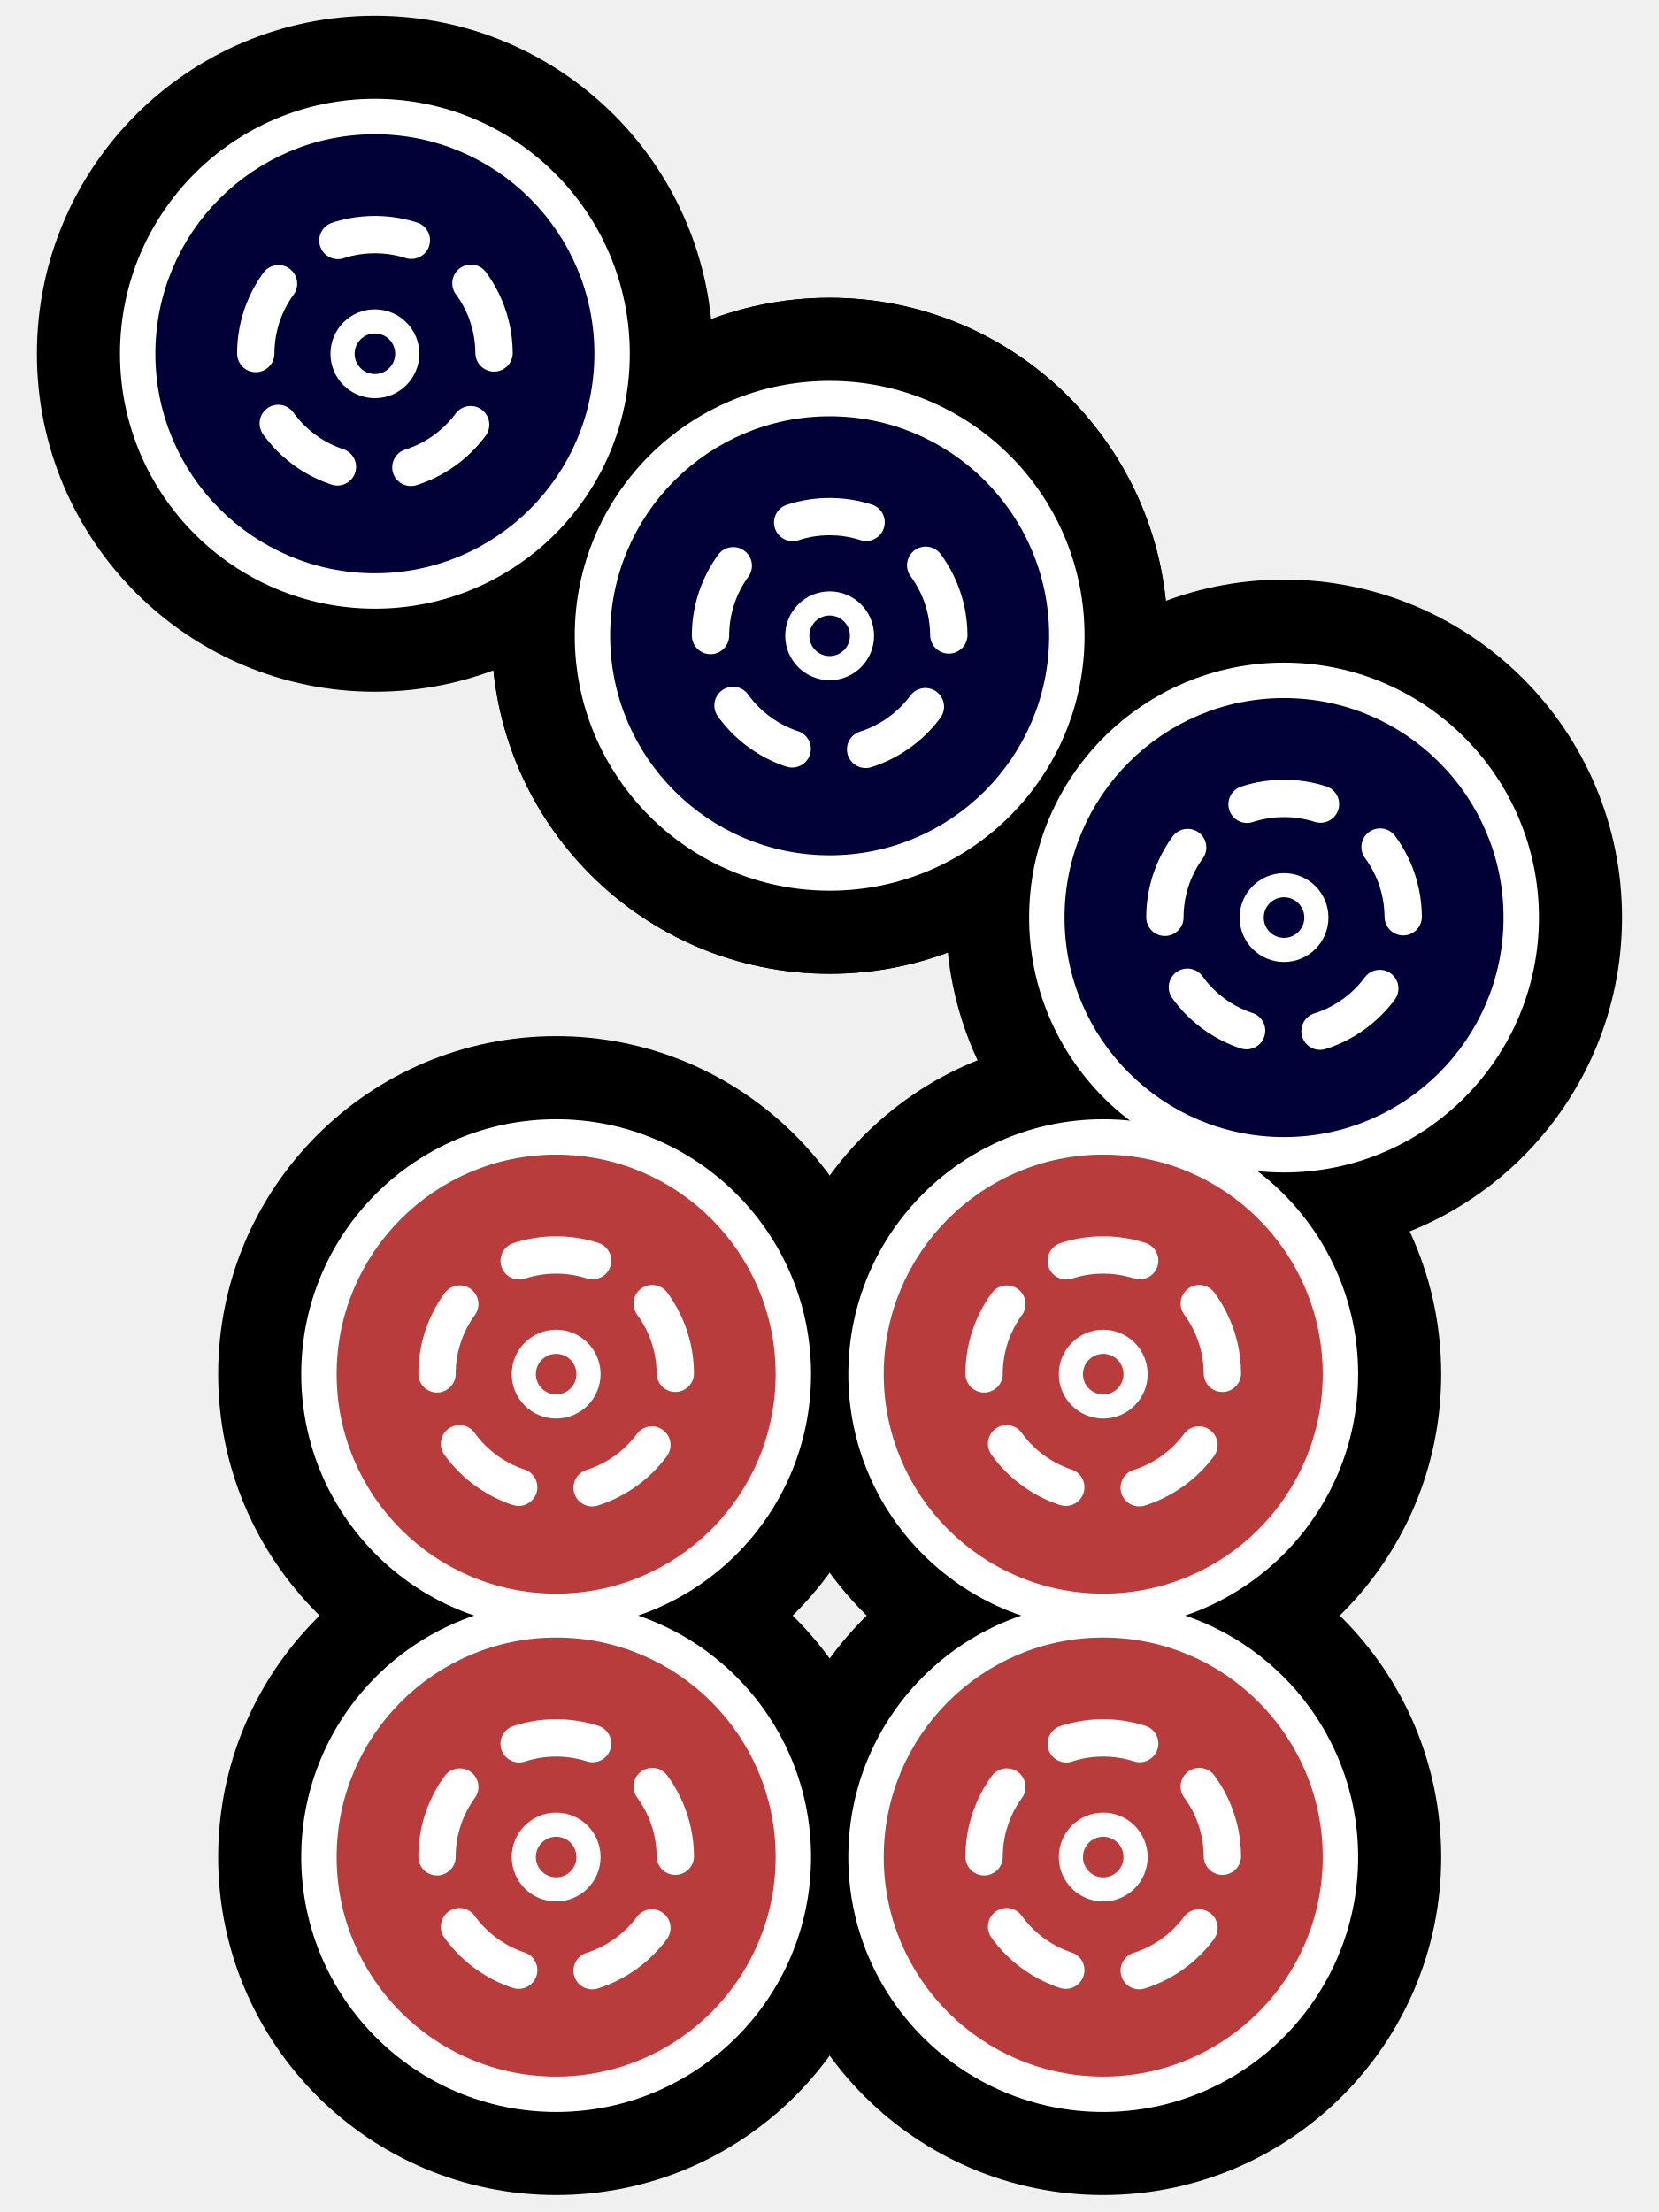
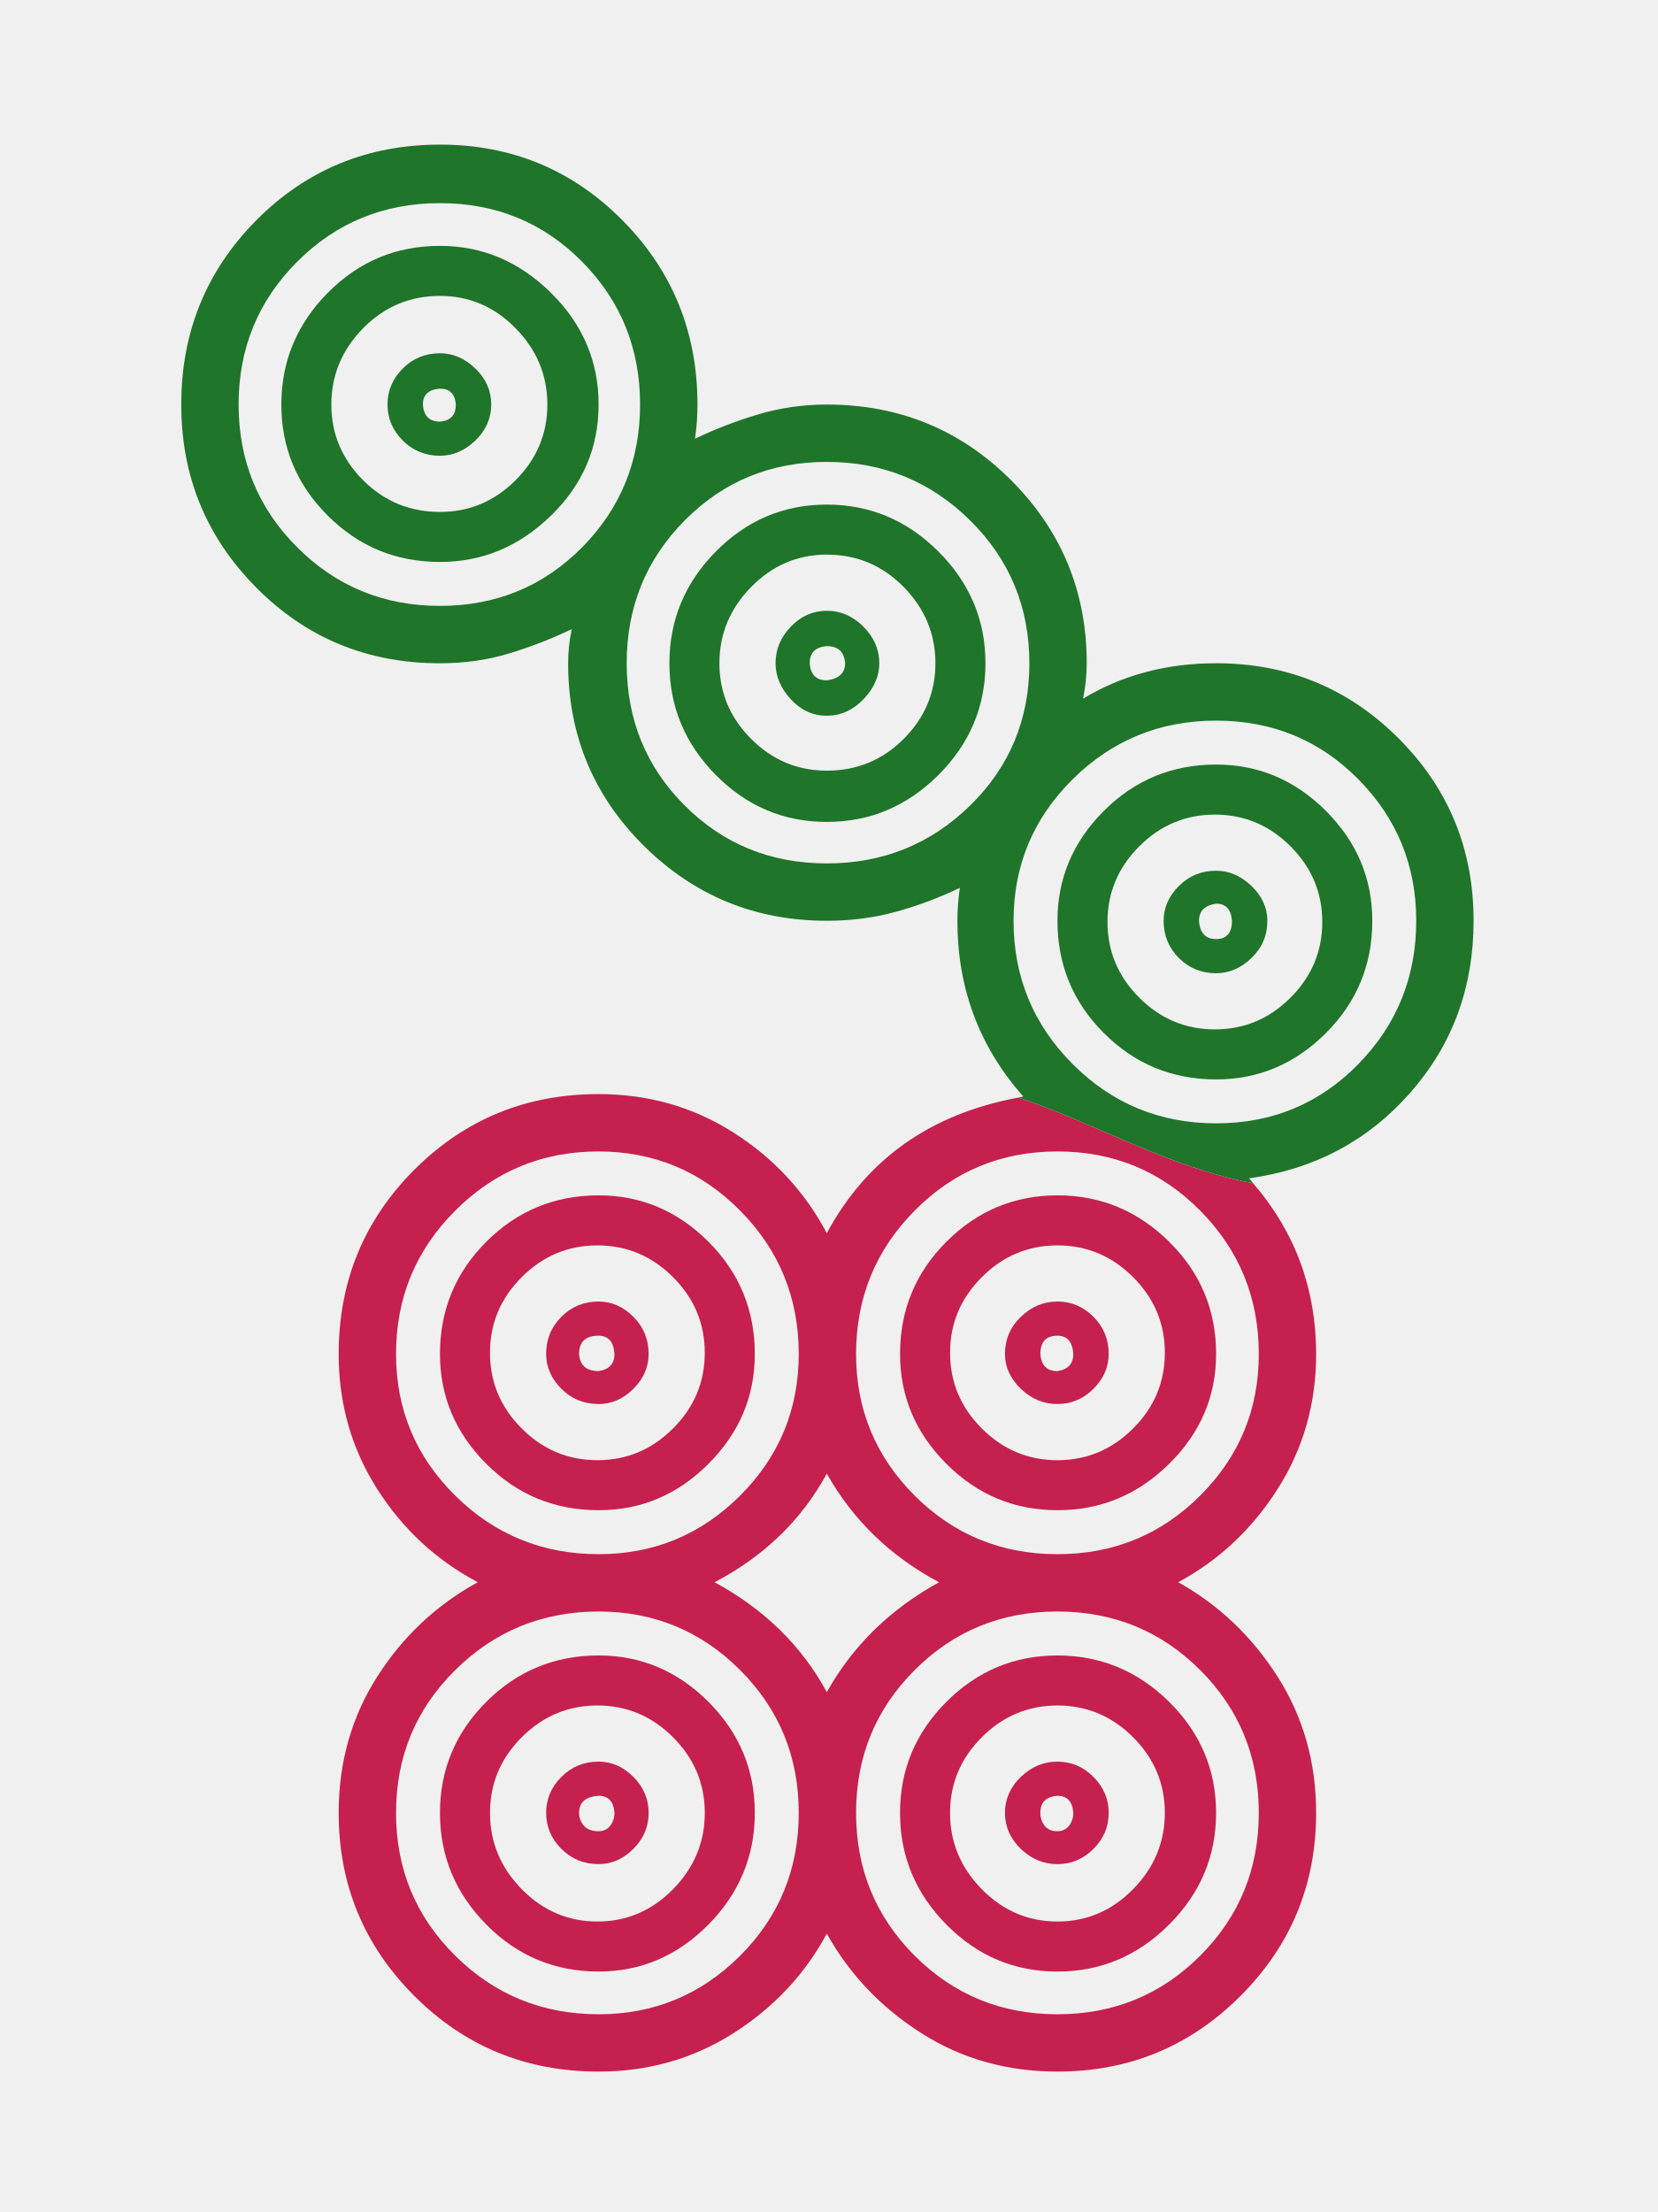
- <svg xmlns="http://www.w3.org/2000/svg" xmlns:ns1="http://www.openswatchbook.org/uri/2009/osb" width="300" height="400" viewBox="0 0 300 400" id="svg2" version="1.1">
-   <defs id="defs4">
-     <linearGradient id="linearGradient10055" ns1:paint="solid">
-       <stop style="stop-color:#000000;stop-opacity:1;" offset="0" id="stop10057" />
-     </linearGradient>
-     <marker orient="auto" refY="0" refX="0" id="Arrow1Lstart" style="overflow:visible">
-       <path id="path4978" d="M 0,0 5,-5 -12.5,0 5,5 0,0 Z" style="fill:#000000;fill-opacity:1;fill-rule:evenodd;stroke:#ff5c00;stroke-width:1pt;stroke-opacity:1" transform="matrix(0.8,0,0,0.8,10,0)" />
-     </marker>
-     <clipPath clipPathUnits="userSpaceOnUse" id="clipPath4243">
-       <circle style="opacity:1;fill:#000000;fill-opacity:0.297;fill-rule:nonzero;stroke:#000000;stroke-width:19.133;stroke-linecap:butt;stroke-linejoin:round;stroke-miterlimit:4;stroke-dasharray:none;stroke-dashoffset:0;stroke-opacity:1" id="circle4245" cx="-264.66" cy="-198.207" r="293.954" />
-     </clipPath>
-     <clipPath clipPathUnits="userSpaceOnUse" id="clipPath7847">
-       <ellipse style="opacity:1;fill:#822600;fill-opacity:1;fill-rule:nonzero;stroke:none;stroke-width:12;stroke-linecap:round;stroke-linejoin:round;stroke-miterlimit:4;stroke-dasharray:none;stroke-dashoffset:0;stroke-opacity:1" id="ellipse7849" cx="394" cy="552.362" rx="349.495" ry="216" />
-     </clipPath>
-     <clipPath clipPathUnits="userSpaceOnUse" id="clipPath4243-1">
-       <circle style="opacity:1;fill:#000000;fill-opacity:0.297;fill-rule:nonzero;stroke:#000000;stroke-width:19.133;stroke-linecap:butt;stroke-linejoin:round;stroke-miterlimit:4;stroke-dasharray:none;stroke-dashoffset:0;stroke-opacity:1" id="circle4245-4" cx="-264.66" cy="-198.207" r="293.954" />
-     </clipPath>
-     <clipPath clipPathUnits="userSpaceOnUse" id="clipPath7876">
-       <circle style="opacity:1;fill:#000000;fill-opacity:0.297;fill-rule:nonzero;stroke:#000000;stroke-width:19.133;stroke-linecap:butt;stroke-linejoin:round;stroke-miterlimit:4;stroke-dasharray:none;stroke-dashoffset:0;stroke-opacity:1" id="circle7878" cx="-264.66" cy="-198.207" r="293.954" />
-     </clipPath>
-     <clipPath clipPathUnits="userSpaceOnUse" id="clipPath14693">
-       <rect style="opacity:1;fill:#a53c3c;fill-opacity:1;fill-rule:nonzero;stroke:none;stroke-width:8;stroke-linecap:round;stroke-linejoin:round;stroke-miterlimit:4;stroke-dasharray:none;stroke-dashoffset:0;stroke-opacity:1" id="rect14695" width="131.784" height="168.821" x="-332.596" y="383.498" rx="1.255" ry="3.751" transform="matrix(0.9993908,-0.03489951,0.03489951,0.9993908,0,0)" />
-     </clipPath>
-     <clipPath clipPathUnits="userSpaceOnUse" id="clipPath14952">
-       <ellipse style="opacity:1;fill:#a53c3c;fill-opacity:1;fill-rule:nonzero;stroke:none;stroke-width:7;stroke-linecap:round;stroke-linejoin:round;stroke-miterlimit:4;stroke-dasharray:none;stroke-dashoffset:0;stroke-opacity:1" id="ellipse14954" cx="-271.344" cy="647.256" rx="69.057" ry="116.911" transform="matrix(0.9993908,-0.03489951,0.03489951,0.9993908,0,0)" />
-     </clipPath>
-     <pattern y="0" x="0" height="6" width="6" patternUnits="userSpaceOnUse" id="EMFhbasepattern" />
-   </defs>
-   <g id="layer1" transform="translate(0,-652.3622)">
-     <g id="g8444" transform="translate(1.1865232e-8,-3009.774)">
-       <circle r="61.118" cy="3997.95" cx="100.568" id="circle8248" style="opacity:1;fill:#000000;fill-opacity:1;fill-rule:nonzero;stroke:none;stroke-width:8;stroke-linecap:round;stroke-linejoin:round;stroke-miterlimit:4;stroke-dasharray:none;stroke-dashoffset:0;stroke-opacity:1" />
-       <circle style="opacity:1;fill:#000000;fill-opacity:1;fill-rule:nonzero;stroke:none;stroke-width:8;stroke-linecap:round;stroke-linejoin:round;stroke-miterlimit:4;stroke-dasharray:none;stroke-dashoffset:0;stroke-opacity:1" id="circle8250" cx="199.498" cy="3997.95" r="61.118" />
-       <circle r="61.118" cy="3910.622" cx="199.498" id="circle8252" style="opacity:1;fill:#000000;fill-opacity:1;fill-rule:nonzero;stroke:none;stroke-width:8;stroke-linecap:round;stroke-linejoin:round;stroke-miterlimit:4;stroke-dasharray:none;stroke-dashoffset:0;stroke-opacity:1" />
-       <circle style="opacity:1;fill:#000000;fill-opacity:1;fill-rule:nonzero;stroke:none;stroke-width:8;stroke-linecap:round;stroke-linejoin:round;stroke-miterlimit:4;stroke-dasharray:none;stroke-dashoffset:0;stroke-opacity:1" id="circle8254" cx="232.193" cy="3828.062" r="61.118" />
-       <g id="g8256" transform="matrix(1.022735,0,0,1.022735,360.6843,3280.58)">
-         <circle r="59.759" cy="485.489" cx="-205.976" id="circle8258" style="opacity:1;fill:#000000;fill-opacity:1;fill-rule:nonzero;stroke:none;stroke-width:8;stroke-linecap:round;stroke-linejoin:round;stroke-miterlimit:4;stroke-dasharray:none;stroke-dashoffset:0;stroke-opacity:1" />
-         <circle r="45.07" cy="485.489" cx="-205.976" id="circle8260" style="opacity:1;fill:#ffffff;fill-opacity:1;fill-rule:nonzero;stroke:none;stroke-width:8;stroke-linecap:round;stroke-linejoin:round;stroke-miterlimit:4;stroke-dasharray:none;stroke-dashoffset:0;stroke-opacity:1" />
-         <circle r="38.811" cy="485.489" cx="-205.976" id="circle8262" style="opacity:1;fill:#000037;fill-opacity:1;fill-rule:nonzero;stroke:none;stroke-width:8;stroke-linecap:round;stroke-linejoin:round;stroke-miterlimit:4;stroke-dasharray:none;stroke-dashoffset:0;stroke-opacity:1" />
-         <path style="opacity:1;fill:none;fill-opacity:0.297;fill-rule:nonzero;stroke:#ffffff;stroke-width:6.6;stroke-linecap:round;stroke-linejoin:round;stroke-miterlimit:4;stroke-dasharray:13.201, 13.201;stroke-dashoffset:0;stroke-opacity:1" id="path8264" d="m -188.246,-484.058 a 21.069,21.069 0 0 1 -20.673,21.065 21.069,21.069 0 0 1 -21.45,-20.273 21.069,21.069 0 0 1 19.866,-21.827 21.069,21.069 0 0 1 22.197,19.452" transform="matrix(0.9999763,-0.00689127,-0.00689127,-0.9999763,0,0)" />
-         <circle r="7.853" cy="485.489" cx="-205.976" id="circle8266" style="opacity:1;fill:#ffffff;fill-opacity:1;fill-rule:nonzero;stroke:none;stroke-width:8;stroke-linecap:round;stroke-linejoin:round;stroke-miterlimit:4;stroke-dasharray:none;stroke-dashoffset:0;stroke-opacity:1" />
-         <circle r="3.586" cy="485.489" cx="-205.976" id="circle8268" style="opacity:1;fill:#000037;fill-opacity:1;fill-rule:nonzero;stroke:none;stroke-width:8;stroke-linecap:round;stroke-linejoin:round;stroke-miterlimit:4;stroke-dasharray:none;stroke-dashoffset:0;stroke-opacity:1" />
-       </g>
-       <circle r="61.118" cy="3777.107" cx="150.026" id="circle8270" style="opacity:1;fill:#000000;fill-opacity:1;fill-rule:nonzero;stroke:none;stroke-width:8;stroke-linecap:round;stroke-linejoin:round;stroke-miterlimit:4;stroke-dasharray:none;stroke-dashoffset:0;stroke-opacity:1" />
-       <circle style="opacity:1;fill:#000000;fill-opacity:1;fill-rule:nonzero;stroke:none;stroke-width:8;stroke-linecap:round;stroke-linejoin:round;stroke-miterlimit:4;stroke-dasharray:none;stroke-dashoffset:0;stroke-opacity:1" id="circle8272" cx="100.568" cy="3910.622" r="61.118" />
-       <circle style="opacity:1;fill:#ffffff;fill-opacity:1;fill-rule:nonzero;stroke:none;stroke-width:8;stroke-linecap:round;stroke-linejoin:round;stroke-miterlimit:4;stroke-dasharray:none;stroke-dashoffset:0;stroke-opacity:1" id="circle8274" cx="100.568" cy="3910.622" r="46.095" />
-       <circle style="opacity:1;fill:#b93c3c;fill-opacity:1;fill-rule:nonzero;stroke:none;stroke-width:8;stroke-linecap:round;stroke-linejoin:round;stroke-miterlimit:4;stroke-dasharray:none;stroke-dashoffset:0;stroke-opacity:1" id="circle8276" cx="100.568" cy="3910.622" r="39.693" />
-       <path transform="matrix(0.9999763,-0.00689127,-0.00689127,-0.9999763,0,0)" d="m 95.166,-3911.222 a 21.548,21.548 0 0 1 -21.143,21.544 21.548,21.548 0 0 1 -21.938,-20.734 21.548,21.548 0 0 1 20.318,-22.324 21.548,21.548 0 0 1 22.702,19.895" id="path8278" style="opacity:1;fill:none;fill-opacity:0.297;fill-rule:nonzero;stroke:#ffffff;stroke-width:6.75;stroke-linecap:round;stroke-linejoin:round;stroke-miterlimit:4;stroke-dasharray:13.501, 13.501;stroke-dashoffset:0;stroke-opacity:1" />
-       <circle style="opacity:1;fill:#ffffff;fill-opacity:1;fill-rule:nonzero;stroke:none;stroke-width:8;stroke-linecap:round;stroke-linejoin:round;stroke-miterlimit:4;stroke-dasharray:none;stroke-dashoffset:0;stroke-opacity:1" id="circle8280" cx="100.568" cy="3910.622" r="8.032" />
-       <circle style="opacity:1;fill:#b93c3c;fill-opacity:1;fill-rule:nonzero;stroke:none;stroke-width:8;stroke-linecap:round;stroke-linejoin:round;stroke-miterlimit:4;stroke-dasharray:none;stroke-dashoffset:0;stroke-opacity:1" id="circle8282" cx="100.568" cy="3910.622" r="3.668" />
-       <circle r="61.118" cy="3726.107" cx="67.791" id="circle8284" style="opacity:1;fill:#000000;fill-opacity:1;fill-rule:nonzero;stroke:none;stroke-width:8;stroke-linecap:round;stroke-linejoin:round;stroke-miterlimit:4;stroke-dasharray:none;stroke-dashoffset:0;stroke-opacity:1" />
-       <circle r="46.095" cy="3726.107" cx="67.791" id="circle8286" style="opacity:1;fill:#ffffff;fill-opacity:1;fill-rule:nonzero;stroke:none;stroke-width:8;stroke-linecap:round;stroke-linejoin:round;stroke-miterlimit:4;stroke-dasharray:none;stroke-dashoffset:0;stroke-opacity:1" />
-       <circle r="39.693" cy="3726.107" cx="67.791" id="circle8288" style="opacity:1;fill:#000037;fill-opacity:1;fill-rule:nonzero;stroke:none;stroke-width:8;stroke-linecap:round;stroke-linejoin:round;stroke-miterlimit:4;stroke-dasharray:none;stroke-dashoffset:0;stroke-opacity:1" />
-       <path style="opacity:1;fill:none;fill-opacity:0.297;fill-rule:nonzero;stroke:#ffffff;stroke-width:6.75;stroke-linecap:round;stroke-linejoin:round;stroke-miterlimit:4;stroke-dasharray:13.501, 13.501;stroke-dashoffset:0;stroke-opacity:1" id="path8290" d="m 63.661,-3726.485 a 21.548,21.548 0 0 1 -21.143,21.544 21.548,21.548 0 0 1 -21.938,-20.734 21.548,21.548 0 0 1 20.318,-22.323 21.548,21.548 0 0 1 22.702,19.895" transform="matrix(0.9999763,-0.00689127,-0.00689127,-0.9999763,0,0)" />
-       <circle r="8.032" cy="3726.107" cx="67.791" id="circle8292" style="opacity:1;fill:#ffffff;fill-opacity:1;fill-rule:nonzero;stroke:none;stroke-width:8;stroke-linecap:round;stroke-linejoin:round;stroke-miterlimit:4;stroke-dasharray:none;stroke-dashoffset:0;stroke-opacity:1" />
-       <circle r="3.668" cy="3726.107" cx="67.791" id="circle8294" style="opacity:1;fill:#000037;fill-opacity:1;fill-rule:nonzero;stroke:none;stroke-width:8;stroke-linecap:round;stroke-linejoin:round;stroke-miterlimit:4;stroke-dasharray:none;stroke-dashoffset:0;stroke-opacity:1" />
-       <circle r="46.095" cy="3777.107" cx="150.026" id="circle8296" style="opacity:1;fill:#ffffff;fill-opacity:1;fill-rule:nonzero;stroke:none;stroke-width:8;stroke-linecap:round;stroke-linejoin:round;stroke-miterlimit:4;stroke-dasharray:none;stroke-dashoffset:0;stroke-opacity:1" />
-       <circle r="39.693" cy="3777.107" cx="150.026" id="circle8298" style="opacity:1;fill:#000037;fill-opacity:1;fill-rule:nonzero;stroke:none;stroke-width:8;stroke-linecap:round;stroke-linejoin:round;stroke-miterlimit:4;stroke-dasharray:none;stroke-dashoffset:0;stroke-opacity:1" />
-       <path style="opacity:1;fill:none;fill-opacity:0.297;fill-rule:nonzero;stroke:#ffffff;stroke-width:6.75;stroke-linecap:round;stroke-linejoin:round;stroke-miterlimit:4;stroke-dasharray:13.501, 13.501;stroke-dashoffset:0;stroke-opacity:1" id="path8300" d="m 145.542,-3778.051 a 21.548,21.548 0 0 1 -21.143,21.544 21.548,21.548 0 0 1 -21.938,-20.734 21.548,21.548 0 0 1 20.318,-22.323 21.548,21.548 0 0 1 22.702,19.894" transform="matrix(0.9999763,-0.00689127,-0.00689127,-0.9999763,0,0)" />
-       <circle r="8.032" cy="3777.107" cx="150.026" id="circle8302" style="opacity:1;fill:#ffffff;fill-opacity:1;fill-rule:nonzero;stroke:none;stroke-width:8;stroke-linecap:round;stroke-linejoin:round;stroke-miterlimit:4;stroke-dasharray:none;stroke-dashoffset:0;stroke-opacity:1" />
-       <circle r="3.668" cy="3777.107" cx="150.026" id="circle8304" style="opacity:1;fill:#000037;fill-opacity:1;fill-rule:nonzero;stroke:none;stroke-width:8;stroke-linecap:round;stroke-linejoin:round;stroke-miterlimit:4;stroke-dasharray:none;stroke-dashoffset:0;stroke-opacity:1" />
-       <circle style="opacity:1;fill:#ffffff;fill-opacity:1;fill-rule:nonzero;stroke:none;stroke-width:8;stroke-linecap:round;stroke-linejoin:round;stroke-miterlimit:4;stroke-dasharray:none;stroke-dashoffset:0;stroke-opacity:1" id="circle8306" cx="232.193" cy="3828.062" r="46.095" />
-       <circle style="opacity:1;fill:#000037;fill-opacity:1;fill-rule:nonzero;stroke:none;stroke-width:8;stroke-linecap:round;stroke-linejoin:round;stroke-miterlimit:4;stroke-dasharray:none;stroke-dashoffset:0;stroke-opacity:1" id="circle8308" cx="232.193" cy="3828.062" r="39.693" />
-       <path transform="matrix(0.9999763,-0.00689127,-0.00689127,-0.9999763,0,0)" d="m 227.357,-3829.572 a 21.548,21.548 0 0 1 -21.143,21.544 21.548,21.548 0 0 1 -21.938,-20.734 21.548,21.548 0 0 1 20.318,-22.323 21.548,21.548 0 0 1 22.702,19.894" id="path8310" style="opacity:1;fill:none;fill-opacity:0.297;fill-rule:nonzero;stroke:#ffffff;stroke-width:6.75;stroke-linecap:round;stroke-linejoin:round;stroke-miterlimit:4;stroke-dasharray:13.501, 13.501;stroke-dashoffset:0;stroke-opacity:1" />
-       <circle style="opacity:1;fill:#ffffff;fill-opacity:1;fill-rule:nonzero;stroke:none;stroke-width:8;stroke-linecap:round;stroke-linejoin:round;stroke-miterlimit:4;stroke-dasharray:none;stroke-dashoffset:0;stroke-opacity:1" id="circle8312" cx="232.193" cy="3828.062" r="8.032" />
-       <circle style="opacity:1;fill:#000037;fill-opacity:1;fill-rule:nonzero;stroke:none;stroke-width:8;stroke-linecap:round;stroke-linejoin:round;stroke-miterlimit:4;stroke-dasharray:none;stroke-dashoffset:0;stroke-opacity:1" id="circle8314" cx="232.193" cy="3828.062" r="3.668" />
-       <circle r="46.095" cy="3910.622" cx="199.498" id="circle8316" style="opacity:1;fill:#ffffff;fill-opacity:1;fill-rule:nonzero;stroke:none;stroke-width:8;stroke-linecap:round;stroke-linejoin:round;stroke-miterlimit:4;stroke-dasharray:none;stroke-dashoffset:0;stroke-opacity:1" />
-       <circle r="39.693" cy="3910.622" cx="199.498" id="circle8318" style="opacity:1;fill:#b93c3c;fill-opacity:1;fill-rule:nonzero;stroke:none;stroke-width:8;stroke-linecap:round;stroke-linejoin:round;stroke-miterlimit:4;stroke-dasharray:none;stroke-dashoffset:0;stroke-opacity:1" />
-       <path style="opacity:1;fill:none;fill-opacity:0.297;fill-rule:nonzero;stroke:#ffffff;stroke-width:6.75;stroke-linecap:round;stroke-linejoin:round;stroke-miterlimit:4;stroke-dasharray:13.501, 13.501;stroke-dashoffset:0;stroke-opacity:1" id="path8320" d="m 194.093,-3911.904 a 21.548,21.548 0 0 1 -21.143,21.544 21.548,21.548 0 0 1 -21.938,-20.734 21.548,21.548 0 0 1 20.318,-22.323 21.548,21.548 0 0 1 22.702,19.895" transform="matrix(0.9999763,-0.00689127,-0.00689127,-0.9999763,0,0)" />
-       <circle r="8.032" cy="3910.622" cx="199.498" id="circle8322" style="opacity:1;fill:#ffffff;fill-opacity:1;fill-rule:nonzero;stroke:none;stroke-width:8;stroke-linecap:round;stroke-linejoin:round;stroke-miterlimit:4;stroke-dasharray:none;stroke-dashoffset:0;stroke-opacity:1" />
-       <circle r="3.668" cy="3910.622" cx="199.498" id="circle8324" style="opacity:1;fill:#b93c3c;fill-opacity:1;fill-rule:nonzero;stroke:none;stroke-width:8;stroke-linecap:round;stroke-linejoin:round;stroke-miterlimit:4;stroke-dasharray:none;stroke-dashoffset:0;stroke-opacity:1" />
-       <circle r="46.095" cy="3997.95" cx="100.568" id="circle8326" style="opacity:1;fill:#ffffff;fill-opacity:1;fill-rule:nonzero;stroke:none;stroke-width:8;stroke-linecap:round;stroke-linejoin:round;stroke-miterlimit:4;stroke-dasharray:none;stroke-dashoffset:0;stroke-opacity:1" />
-       <circle r="39.693" cy="3997.95" cx="100.568" id="circle8328" style="opacity:1;fill:#b93c3c;fill-opacity:1;fill-rule:nonzero;stroke:none;stroke-width:8;stroke-linecap:round;stroke-linejoin:round;stroke-miterlimit:4;stroke-dasharray:none;stroke-dashoffset:0;stroke-opacity:1" />
-       <path style="opacity:1;fill:none;fill-opacity:0.297;fill-rule:nonzero;stroke:#ffffff;stroke-width:6.75;stroke-linecap:round;stroke-linejoin:round;stroke-miterlimit:4;stroke-dasharray:13.501, 13.501;stroke-dashoffset:0;stroke-opacity:1" id="path8330" d="m 94.564,-3998.548 a 21.548,21.548 0 0 1 -21.143,21.544 21.548,21.548 0 0 1 -21.938,-20.734 21.548,21.548 0 0 1 20.318,-22.323 21.548,21.548 0 0 1 22.702,19.894" transform="matrix(0.9999763,-0.00689127,-0.00689127,-0.9999763,0,0)" />
-       <circle r="8.032" cy="3997.95" cx="100.568" id="circle8332" style="opacity:1;fill:#ffffff;fill-opacity:1;fill-rule:nonzero;stroke:none;stroke-width:8;stroke-linecap:round;stroke-linejoin:round;stroke-miterlimit:4;stroke-dasharray:none;stroke-dashoffset:0;stroke-opacity:1" />
-       <circle r="3.668" cy="3997.95" cx="100.568" id="circle8334" style="opacity:1;fill:#b93c3c;fill-opacity:1;fill-rule:nonzero;stroke:none;stroke-width:8;stroke-linecap:round;stroke-linejoin:round;stroke-miterlimit:4;stroke-dasharray:none;stroke-dashoffset:0;stroke-opacity:1" />
-       <circle style="opacity:1;fill:#ffffff;fill-opacity:1;fill-rule:nonzero;stroke:none;stroke-width:8;stroke-linecap:round;stroke-linejoin:round;stroke-miterlimit:4;stroke-dasharray:none;stroke-dashoffset:0;stroke-opacity:1" id="circle8336" cx="199.498" cy="3997.95" r="46.095" />
-       <circle style="opacity:1;fill:#b93c3c;fill-opacity:1;fill-rule:nonzero;stroke:none;stroke-width:8;stroke-linecap:round;stroke-linejoin:round;stroke-miterlimit:4;stroke-dasharray:none;stroke-dashoffset:0;stroke-opacity:1" id="circle8338" cx="199.498" cy="3997.95" r="39.693" />
-       <path transform="matrix(0.9999763,-0.00689127,-0.00689127,-0.9999763,0,0)" d="m 193.492,-3999.23 a 21.548,21.548 0 0 1 -21.143,21.544 21.548,21.548 0 0 1 -21.938,-20.734 21.548,21.548 0 0 1 20.318,-22.323 21.548,21.548 0 0 1 22.702,19.895" id="path8340" style="opacity:1;fill:none;fill-opacity:0.297;fill-rule:nonzero;stroke:#ffffff;stroke-width:6.75;stroke-linecap:round;stroke-linejoin:round;stroke-miterlimit:4;stroke-dasharray:13.501, 13.501;stroke-dashoffset:0;stroke-opacity:1" />
-       <circle style="opacity:1;fill:#ffffff;fill-opacity:1;fill-rule:nonzero;stroke:none;stroke-width:8;stroke-linecap:round;stroke-linejoin:round;stroke-miterlimit:4;stroke-dasharray:none;stroke-dashoffset:0;stroke-opacity:1" id="circle8342" cx="199.498" cy="3997.95" r="8.032" />
-       <circle style="opacity:1;fill:#b93c3c;fill-opacity:1;fill-rule:nonzero;stroke:none;stroke-width:8;stroke-linecap:round;stroke-linejoin:round;stroke-miterlimit:4;stroke-dasharray:none;stroke-dashoffset:0;stroke-opacity:1" id="circle8344" cx="199.498" cy="3997.95" r="3.668" />
+ <svg xmlns="http://www.w3.org/2000/svg" version="1.1" id="Layer_1" x="0px" y="0px" width="66.334px" height="88.5px" viewBox="0 0 66.334 88.5" enable-background="new 0 0 66.334 88.5" xml:space="preserve">
+   <g>
+     <g>
+       <path fill="#1F7529" d="M37.55,22.069c-1.253-1.254-2.743-1.881-4.468-1.881c-1.726,0-3.207,0.627-4.443,1.881    c-1.237,1.252-1.855,2.742-1.855,4.467c0,1.727,0.618,3.215,1.855,4.469c1.237,1.252,2.718,1.879,4.443,1.879    c1.725,0,3.214-0.627,4.468-1.879c1.253-1.254,1.88-2.742,1.88-4.469C39.43,24.812,38.803,23.321,37.55,22.069z M36.158,29.563    c-0.847,0.848-1.872,1.27-3.076,1.27c-1.172,0-2.181-0.422-3.027-1.27c-0.847-0.846-1.27-1.855-1.27-3.027s0.423-2.189,1.27-3.051    c0.846-0.863,1.855-1.295,3.027-1.295c1.204,0,2.229,0.432,3.076,1.295c0.846,0.861,1.27,1.879,1.27,3.051    S37.004,28.718,36.158,29.563z" />
+       <path fill="#1F7529" d="M17.604,14.134c-0.586,0-1.083,0.203-1.489,0.611c-0.407,0.406-0.61,0.887-0.61,1.439    c0,0.555,0.203,1.033,0.61,1.441c0.407,0.406,0.903,0.609,1.489,0.609c0.521,0,0.993-0.203,1.416-0.609    c0.423-0.408,0.635-0.887,0.635-1.441c0-0.553-0.212-1.033-0.635-1.439C18.596,14.337,18.124,14.134,17.604,14.134z     M17.604,16.868c-0.423,0-0.651-0.227-0.684-0.684c0-0.391,0.228-0.602,0.684-0.635c0.391,0,0.602,0.213,0.635,0.635    C18.238,16.608,18.026,16.837,17.604,16.868z" />
+       <path fill="#1F7529" d="M22.047,11.718c-1.27-1.254-2.751-1.881-4.443-1.881c-1.758,0-3.255,0.627-4.492,1.881    c-1.237,1.252-1.855,2.742-1.855,4.467c0,1.727,0.618,3.207,1.855,4.443c1.237,1.238,2.734,1.855,4.492,1.855    c1.692,0,3.174-0.617,4.443-1.855c1.27-1.236,1.904-2.717,1.904-4.443C23.951,14.46,23.316,12.97,22.047,11.718z M20.631,19.212    c-0.847,0.848-1.855,1.27-3.027,1.27c-1.205,0-2.23-0.422-3.076-1.27c-0.847-0.846-1.27-1.855-1.27-3.027s0.423-2.189,1.27-3.051    c0.846-0.863,1.872-1.295,3.076-1.295c1.172,0,2.181,0.432,3.027,1.295c0.846,0.861,1.27,1.879,1.27,3.051    S21.477,18.366,20.631,19.212z" />
+       <path fill="#1F7529" d="M33.082,24.437c-0.554,0-1.034,0.213-1.44,0.635c-0.407,0.424-0.61,0.912-0.61,1.465    c0,0.521,0.203,1.002,0.61,1.441c0.407,0.439,0.887,0.658,1.44,0.658c0.553,0,1.042-0.219,1.465-0.658    c0.423-0.439,0.635-0.92,0.635-1.441c0-0.553-0.212-1.041-0.635-1.465C34.124,24.649,33.635,24.437,33.082,24.437z M33.082,27.22    c-0.423,0-0.651-0.227-0.684-0.684c0-0.422,0.228-0.65,0.684-0.684c0.456,0,0.7,0.229,0.732,0.684    C33.814,26.927,33.57,27.155,33.082,27.22z" />
+       <path fill="#C6204F" d="M23.951,70.481c-0.586,0-1.083,0.203-1.489,0.611c-0.407,0.406-0.61,0.887-0.61,1.439    c0,0.555,0.203,1.033,0.61,1.441c0.407,0.406,0.903,0.609,1.489,0.609c0.521,0,0.984-0.203,1.392-0.609    c0.407-0.408,0.61-0.887,0.61-1.441c0-0.553-0.204-1.033-0.61-1.439C24.936,70.685,24.472,70.481,23.951,70.481z M24.415,73.046    c-0.114,0.146-0.269,0.219-0.464,0.219c-0.261,0-0.456-0.072-0.586-0.219c-0.13-0.146-0.195-0.318-0.195-0.514    c0-0.422,0.26-0.65,0.781-0.684c0.391,0,0.602,0.229,0.635,0.684C24.586,72.728,24.529,72.899,24.415,73.046z" />
+       <path fill="#C6204F" d="M42.311,47.825c-1.726,0-3.207,0.619-4.443,1.855c-1.237,1.238-1.855,2.734-1.855,4.492    c0,1.693,0.618,3.158,1.855,4.395c1.237,1.238,2.718,1.855,4.443,1.855c1.725,0,3.214-0.617,4.468-1.855    c1.253-1.236,1.88-2.701,1.88-4.395c0-1.758-0.627-3.254-1.88-4.492C45.525,48.444,44.036,47.825,42.311,47.825z M45.338,57.151    c-0.847,0.848-1.855,1.27-3.027,1.27s-2.181-0.422-3.027-1.27c-0.847-0.846-1.27-1.855-1.27-3.027s0.423-2.18,1.27-3.027    c0.846-0.846,1.855-1.27,3.027-1.27s2.181,0.424,3.027,1.27c0.846,0.848,1.27,1.855,1.27,3.027S46.184,56.306,45.338,57.151z" />
+       <path fill="#1F7529" d="M48.658,34.837c-0.586,0-1.083,0.203-1.489,0.611c-0.407,0.406-0.61,0.871-0.61,1.391    c0,0.586,0.203,1.082,0.61,1.49c0.407,0.406,0.903,0.609,1.489,0.609c0.521,0,0.993-0.203,1.416-0.609    c0.423-0.408,0.635-0.904,0.635-1.49c0-0.52-0.212-0.984-0.635-1.391C49.651,35.04,49.179,34.837,48.658,34.837z M48.658,37.571    c-0.423,0-0.651-0.244-0.684-0.732c0-0.391,0.228-0.617,0.684-0.684c0.391,0,0.602,0.229,0.635,0.684    C49.293,37.327,49.081,37.571,48.658,37.571z" />
+       <path fill="#1F7529" d="M53.053,32.444c-1.237-1.236-2.702-1.855-4.395-1.855c-1.758,0-3.255,0.619-4.492,1.855    c-1.237,1.238-1.855,2.703-1.855,4.395c0,1.758,0.618,3.256,1.855,4.492c1.237,1.238,2.734,1.855,4.492,1.855    c1.692,0,3.157-0.617,4.395-1.855c1.237-1.236,1.855-2.734,1.855-4.492C54.908,35.147,54.29,33.683,53.053,32.444z M51.637,39.915    c-0.847,0.848-1.855,1.27-3.027,1.27s-2.181-0.422-3.027-1.27c-0.847-0.846-1.27-1.855-1.27-3.027s0.423-2.18,1.27-3.027    c0.846-0.846,1.855-1.27,3.027-1.27s2.181,0.424,3.027,1.27c0.846,0.848,1.27,1.855,1.27,3.027S52.483,39.069,51.637,39.915z" />
+       <path fill="#C6204F" d="M33.082,49.339c-0.879-1.66-2.124-3.002-3.735-4.027s-3.41-1.539-5.396-1.539    c-2.897,0-5.355,1.01-7.373,3.027c-2.019,2.02-3.027,4.477-3.027,7.373c0,1.986,0.513,3.785,1.538,5.396s2.368,2.855,4.028,3.734    c-1.66,0.912-3.003,2.174-4.028,3.785s-1.538,3.426-1.538,5.443c0,2.865,1.009,5.307,3.027,7.324    c2.018,2.02,4.476,3.027,7.373,3.027c1.985,0,3.784-0.512,5.396-1.537s2.856-2.352,3.735-3.98c0.911,1.629,2.173,2.955,3.784,3.98    s3.426,1.537,5.444,1.537c2.864,0,5.306-1.008,7.324-3.027c2.018-2.018,3.027-4.459,3.027-7.324c0-2.018-0.513-3.832-1.538-5.443    s-2.352-2.873-3.979-3.785c1.627-0.879,2.954-2.123,3.979-3.734s1.538-3.41,1.538-5.396c0-2.612-0.845-4.887-2.519-6.83    c-3.446-0.657-6.445-2.459-9.395-3.43C37.239,44.564,34.679,46.368,33.082,49.339z M18.214,59.837    c-1.579-1.562-2.368-3.449-2.368-5.664c0-2.246,0.789-4.158,2.368-5.736c1.579-1.58,3.491-2.369,5.737-2.369    c2.213,0,4.102,0.789,5.664,2.369c1.562,1.578,2.344,3.49,2.344,5.736c0,2.215-0.781,4.102-2.344,5.664s-3.451,2.344-5.664,2.344    C21.705,62.181,19.792,61.399,18.214,59.837z M29.615,78.245c-1.562,1.562-3.451,2.344-5.664,2.344    c-2.246,0-4.159-0.781-5.737-2.344c-1.579-1.562-2.368-3.467-2.368-5.713s0.789-4.15,2.368-5.713    c1.579-1.562,3.491-2.344,5.737-2.344c2.213,0,4.102,0.781,5.664,2.344s2.344,3.467,2.344,5.713S31.178,76.683,29.615,78.245z     M28.59,63.304c1.985-1.041,3.483-2.49,4.492-4.346c1.042,1.855,2.539,3.305,4.492,4.346c-1.953,1.074-3.451,2.539-4.492,4.395    C32.073,65.843,30.575,64.378,28.59,63.304z M48.023,66.819c1.562,1.562,2.344,3.467,2.344,5.713s-0.781,4.15-2.344,5.713    s-3.467,2.344-5.713,2.344s-4.15-0.781-5.713-2.344s-2.344-3.467-2.344-5.713s0.781-4.15,2.344-5.713s3.467-2.344,5.713-2.344    S46.461,65.257,48.023,66.819z M50.367,54.173c0,2.215-0.781,4.102-2.344,5.664s-3.467,2.344-5.713,2.344s-4.15-0.781-5.713-2.344    s-2.344-3.449-2.344-5.664c0-2.246,0.781-4.158,2.344-5.736c1.562-1.58,3.467-2.369,5.713-2.369s4.15,0.789,5.713,2.369    C49.586,50.015,50.367,51.927,50.367,54.173z" />
+       <path fill="#1F7529" d="M55.958,29.54c-2.002-2.002-4.436-3.004-7.3-3.004c-1.986,0-3.76,0.473-5.322,1.416    c0.098-0.488,0.146-0.959,0.146-1.416c0-2.863-1.009-5.305-3.027-7.324c-2.019-2.018-4.476-3.027-7.373-3.027    c-0.944,0-1.855,0.131-2.734,0.391c-0.879,0.262-1.726,0.586-2.539,0.977c0.065-0.455,0.098-0.91,0.098-1.367    c0-2.896-1.001-5.354-3.003-7.373c-2.002-2.018-4.436-3.027-7.3-3.027c-2.897,0-5.347,1.01-7.349,3.027    c-2.002,2.02-3.003,4.477-3.003,7.373c0,2.865,1.001,5.307,3.003,7.324c2.002,2.02,4.451,3.027,7.349,3.027    c0.977,0,1.896-0.129,2.759-0.391c0.862-0.26,1.701-0.586,2.515-0.977c-0.098,0.457-0.146,0.912-0.146,1.367    c0,2.865,1.009,5.299,3.027,7.301c2.018,2.002,4.459,3.002,7.324,3.002c0.977,0,1.904-0.121,2.783-0.365s1.725-0.562,2.539-0.953    c-0.065,0.457-0.098,0.896-0.098,1.318c0,2.703,0.879,5.047,2.637,7.031c-0.067,0.012-0.128,0.03-0.195,0.043    c2.949,0.971,5.949,2.772,9.395,3.43c-0.057-0.066-0.107-0.136-0.167-0.201c2.604-0.357,4.752-1.496,6.445-3.418    c1.692-1.92,2.539-4.215,2.539-6.885C58.961,33.976,57.96,31.542,55.958,29.54z M17.604,24.241c-2.246,0-4.15-0.781-5.713-2.344    s-2.344-3.467-2.344-5.713s0.781-4.15,2.344-5.713s3.467-2.344,5.713-2.344s4.142,0.781,5.688,2.344    c1.546,1.562,2.319,3.467,2.319,5.713s-0.773,4.15-2.319,5.713C21.746,23.46,19.85,24.241,17.604,24.241z M33.082,34.544    c-2.246,0-4.143-0.773-5.688-2.318c-1.546-1.547-2.319-3.443-2.319-5.689s0.773-4.15,2.319-5.713    c1.546-1.562,3.442-2.344,5.688-2.344s4.158,0.781,5.737,2.344c1.579,1.562,2.368,3.467,2.368,5.713s-0.79,4.143-2.368,5.689    C37.24,33.771,35.328,34.544,33.082,34.544z M54.347,42.577c-1.546,1.578-3.442,2.367-5.688,2.367s-4.159-0.789-5.737-2.367    c-1.579-1.58-2.368-3.492-2.368-5.738c0-2.213,0.789-4.102,2.368-5.664c1.579-1.562,3.491-2.344,5.737-2.344    s4.142,0.781,5.688,2.344c1.546,1.562,2.319,3.451,2.319,5.664C56.666,39.085,55.893,40.997,54.347,42.577z" />
+       <path fill="#C6204F" d="M42.311,52.073c-0.554,0-1.042,0.203-1.465,0.611c-0.423,0.406-0.635,0.902-0.635,1.488    c0,0.521,0.211,0.984,0.635,1.393c0.423,0.406,0.911,0.609,1.465,0.609c0.553,0,1.033-0.203,1.44-0.609    c0.407-0.408,0.61-0.871,0.61-1.393c0-0.586-0.204-1.082-0.61-1.488C43.344,52.276,42.864,52.073,42.311,52.073z M42.311,54.856    c-0.423,0-0.651-0.227-0.684-0.684c0-0.488,0.228-0.732,0.684-0.732c0.391,0,0.602,0.244,0.635,0.732    C42.945,54.563,42.733,54.792,42.311,54.856z" />
+       <path fill="#C6204F" d="M23.951,52.073c-0.586,0-1.083,0.203-1.489,0.611c-0.407,0.406-0.61,0.902-0.61,1.488    c0,0.521,0.203,0.984,0.61,1.393c0.407,0.406,0.903,0.609,1.489,0.609c0.521,0,0.984-0.203,1.392-0.609    c0.407-0.408,0.61-0.871,0.61-1.393c0-0.586-0.204-1.082-0.61-1.488C24.936,52.276,24.472,52.073,23.951,52.073z M23.951,54.856    c-0.488,0-0.749-0.227-0.781-0.684c0-0.488,0.26-0.732,0.781-0.732c0.391,0,0.602,0.244,0.635,0.732    C24.586,54.563,24.374,54.792,23.951,54.856z" />
+       <path fill="#C6204F" d="M28.346,58.567c1.237-1.236,1.855-2.701,1.855-4.395c0-1.758-0.619-3.254-1.855-4.492    c-1.237-1.236-2.702-1.855-4.395-1.855c-1.758,0-3.255,0.619-4.492,1.855c-1.237,1.238-1.855,2.734-1.855,4.492    c0,1.693,0.618,3.158,1.855,4.395c1.237,1.238,2.734,1.855,4.492,1.855C25.644,60.423,27.108,59.806,28.346,58.567z     M20.875,57.151c-0.847-0.846-1.27-1.855-1.27-3.027s0.423-2.18,1.27-3.027c0.846-0.846,1.855-1.27,3.027-1.27    s2.181,0.424,3.027,1.27c0.846,0.848,1.27,1.855,1.27,3.027s-0.423,2.182-1.27,3.027c-0.847,0.848-1.855,1.27-3.027,1.27    S21.721,57.999,20.875,57.151z" />
+       <path fill="#C6204F" d="M23.951,66.233c-1.758,0-3.255,0.619-4.492,1.855c-1.237,1.238-1.855,2.719-1.855,4.443    c0,1.727,0.618,3.215,1.855,4.469c1.237,1.252,2.734,1.879,4.492,1.879c1.692,0,3.157-0.627,4.395-1.879    c1.237-1.254,1.855-2.742,1.855-4.469c0-1.725-0.619-3.205-1.855-4.443C27.108,66.853,25.644,66.233,23.951,66.233z M26.93,75.585    c-0.847,0.861-1.855,1.293-3.027,1.293s-2.181-0.432-3.027-1.293c-0.847-0.863-1.27-1.881-1.27-3.053s0.423-2.18,1.27-3.027    c0.846-0.846,1.855-1.27,3.027-1.27s2.181,0.424,3.027,1.27c0.846,0.848,1.27,1.855,1.27,3.027S27.776,74.722,26.93,75.585z" />
+       <path fill="#C6204F" d="M37.867,68.089c-1.237,1.238-1.855,2.719-1.855,4.443c0,1.727,0.618,3.215,1.855,4.469    c1.237,1.252,2.718,1.879,4.443,1.879c1.725,0,3.214-0.627,4.468-1.879c1.253-1.254,1.88-2.742,1.88-4.469    c0-1.725-0.627-3.205-1.88-4.443c-1.253-1.236-2.743-1.855-4.468-1.855C40.585,66.233,39.104,66.853,37.867,68.089z     M46.607,72.532c0,1.172-0.423,2.189-1.27,3.053c-0.847,0.861-1.855,1.293-3.027,1.293s-2.181-0.432-3.027-1.293    c-0.847-0.863-1.27-1.881-1.27-3.053s0.423-2.18,1.27-3.027c0.846-0.846,1.855-1.27,3.027-1.27s2.181,0.424,3.027,1.27    C46.184,70.353,46.607,71.36,46.607,72.532z" />
+       <path fill="#C6204F" d="M40.846,71.093c-0.423,0.406-0.635,0.887-0.635,1.439c0,0.555,0.211,1.033,0.635,1.441    c0.423,0.406,0.911,0.609,1.465,0.609c0.553,0,1.033-0.203,1.44-0.609c0.407-0.408,0.61-0.887,0.61-1.441    c0-0.553-0.204-1.033-0.61-1.439c-0.407-0.408-0.887-0.611-1.44-0.611C41.757,70.481,41.269,70.685,40.846,71.093z M42.945,72.532    c0,0.195-0.057,0.367-0.171,0.514c-0.114,0.146-0.269,0.219-0.464,0.219c-0.228,0-0.399-0.072-0.513-0.219    c-0.114-0.146-0.171-0.318-0.171-0.514c0-0.422,0.228-0.65,0.684-0.684C42.701,71.849,42.913,72.077,42.945,72.532z" />
    </g>
  </g>
</svg>
